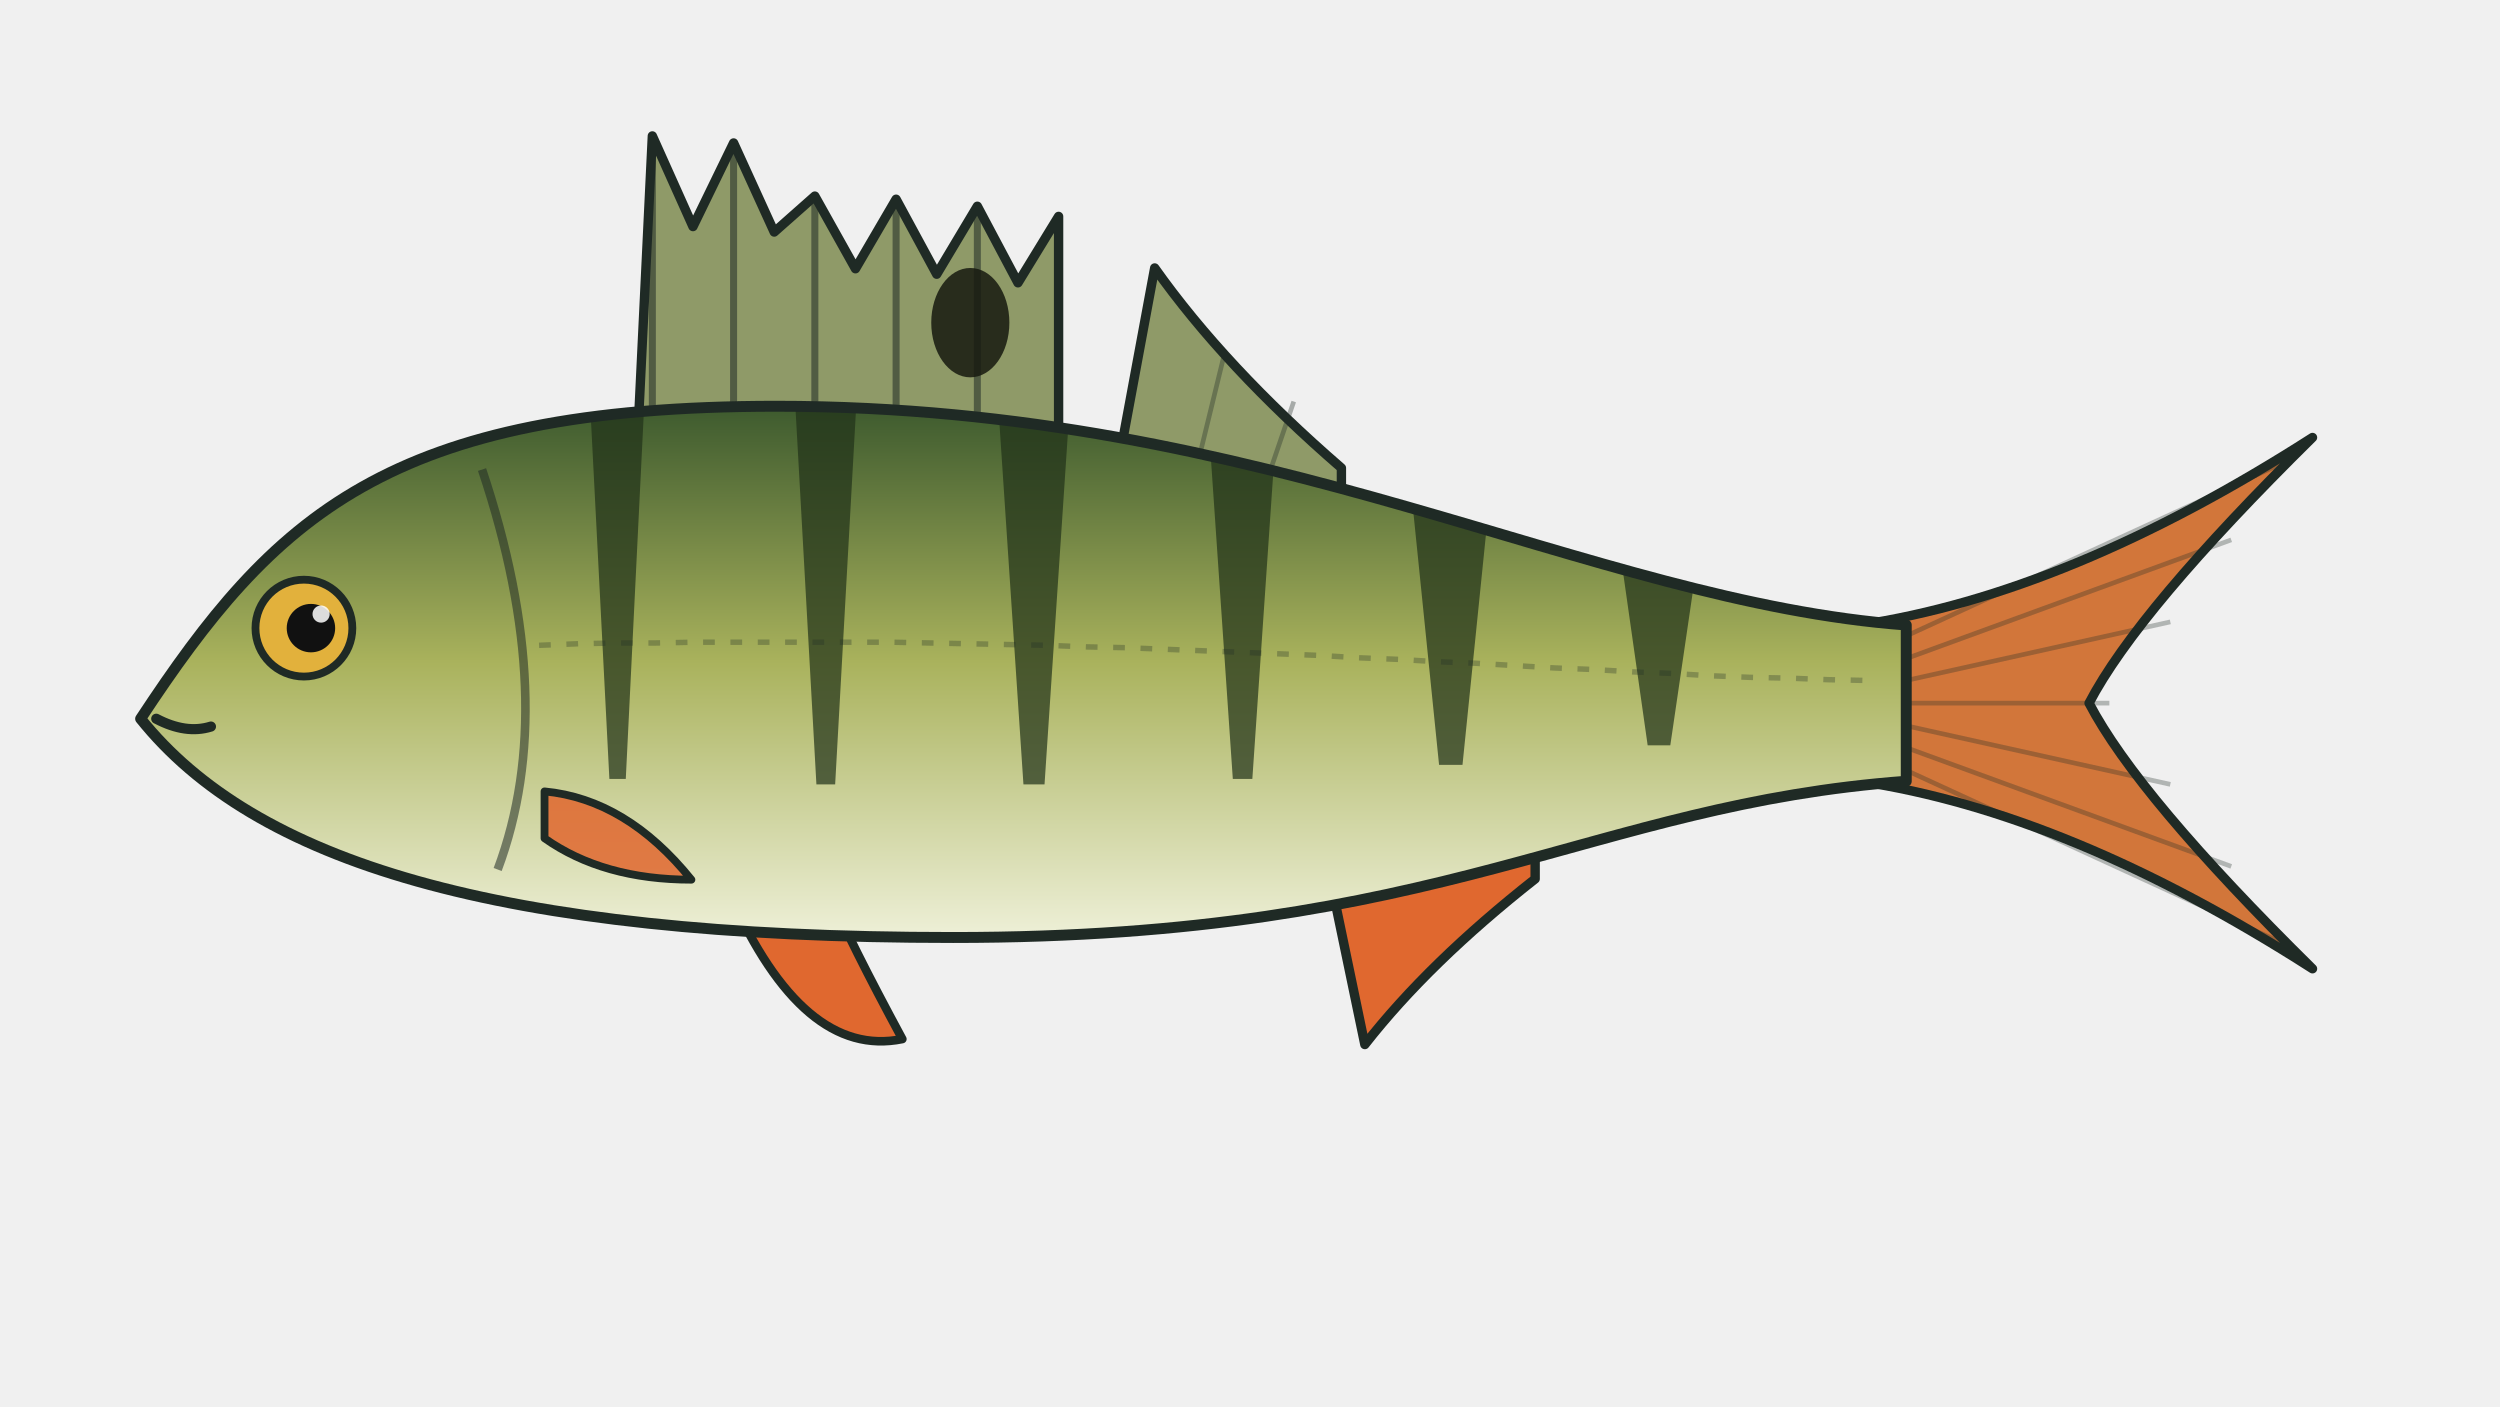
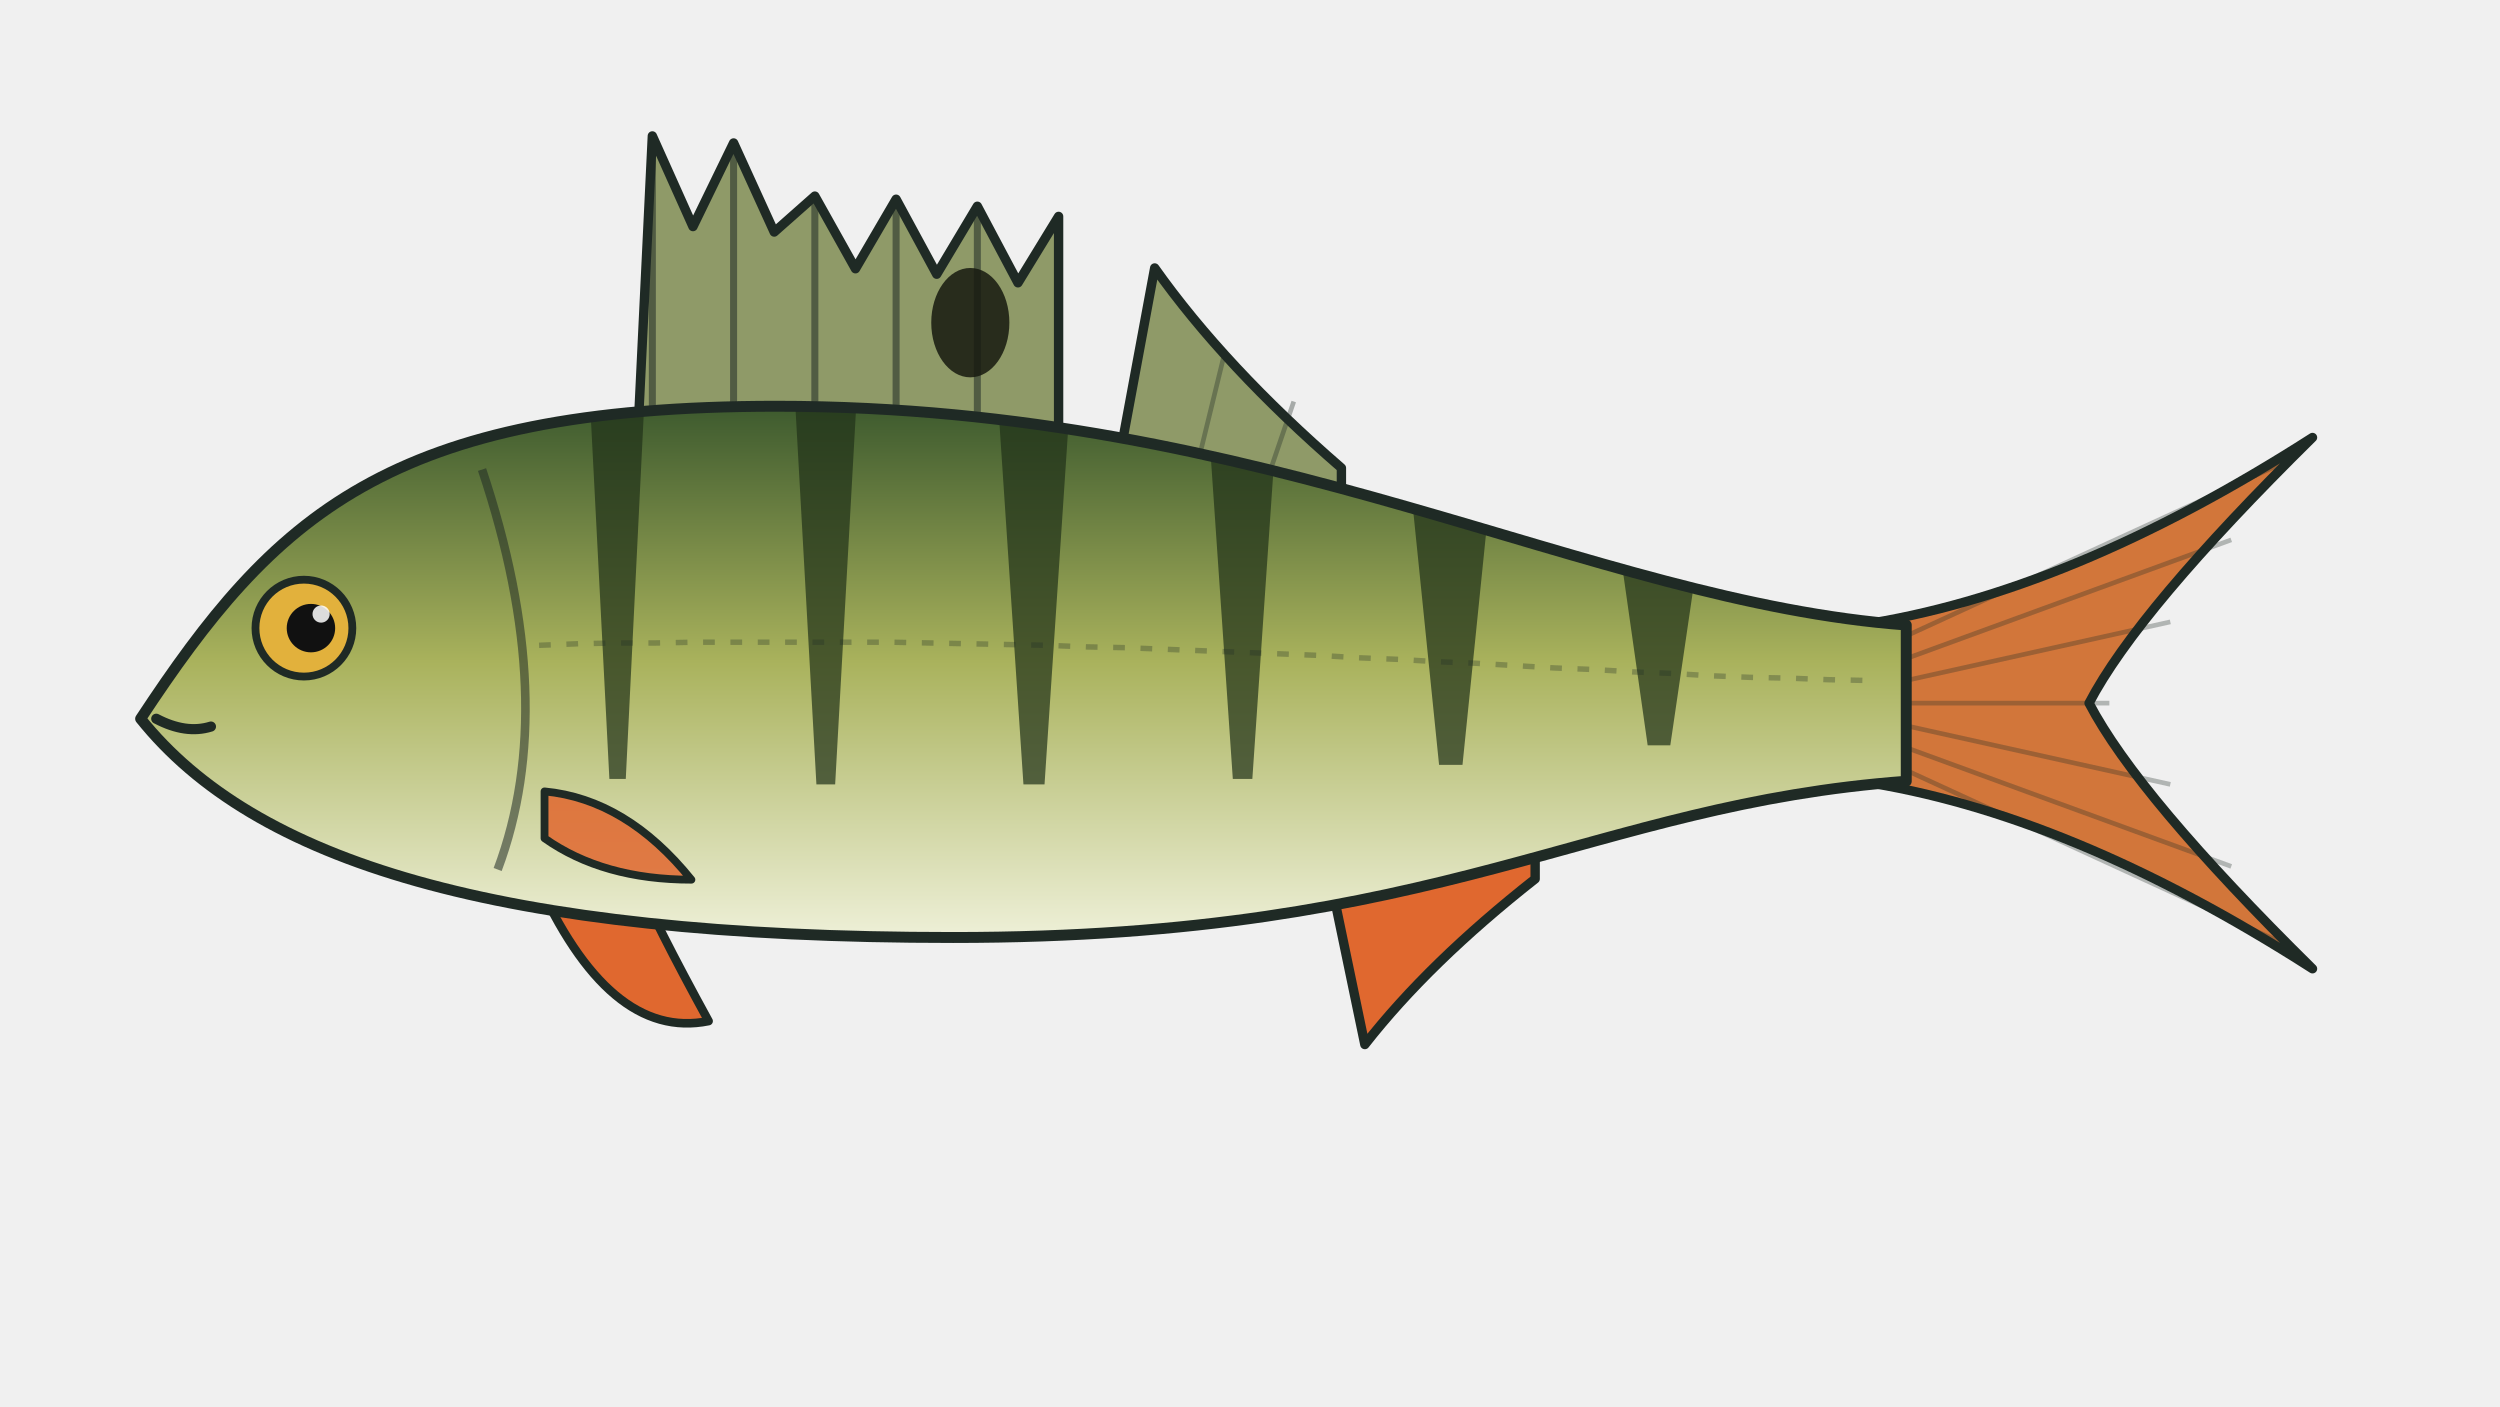
<svg xmlns="http://www.w3.org/2000/svg" viewBox="0 0 320 180" role="img" aria-label="Perch">
  <defs>
    <linearGradient id="gperch" x1="0" y1="0" x2="0" y2="1">
      <stop offset="0" stop-color="#3d5a2e" />
      <stop offset=".48" stop-color="#a9b25c" />
      <stop offset="1" stop-color="#eef0d8" />
    </linearGradient>
    <clipPath id="cperch">
      <path d="M18.0 92.0 C35.0 66.2 49.6 52.0 99.4 52.0 C162.6 52.0 203.3 77.0 244.0 80.0 L244.0 100.0 C203.3 103.0 185.2 120.0 122.0 120.0 C63.2 120.0 32.5 110.1 18.0 92.0Z" />
    </clipPath>
  </defs>
  <path d="M238.0 80.0 Q264.8 76.0 296.0 56.0 Q273.6 78.1 267.4 90.0 Q273.6 101.9 296.0 124.0 Q264.8 104.0 238.0 100.0Z" fill="#d2763a" stroke="#1f2a25" stroke-width="1.2" stroke-linejoin="round" />
  <line x1="244.0" y1="81.4" x2="293.4" y2="58.7" stroke="#1f2a25" stroke-width=".6" opacity=".3" />
  <line x1="244.0" y1="84.3" x2="285.6" y2="69.1" stroke="#1f2a25" stroke-width=".6" opacity=".3" />
  <line x1="244.0" y1="87.1" x2="277.8" y2="79.6" stroke="#1f2a25" stroke-width=".6" opacity=".3" />
  <line x1="244.0" y1="90.0" x2="270.0" y2="90.0" stroke="#1f2a25" stroke-width=".6" opacity=".3" />
  <line x1="244.0" y1="92.9" x2="277.8" y2="100.4" stroke="#1f2a25" stroke-width=".6" opacity=".3" />
  <line x1="244.0" y1="95.7" x2="285.6" y2="110.9" stroke="#1f2a25" stroke-width=".6" opacity=".3" />
  <line x1="244.0" y1="98.6" x2="293.4" y2="121.3" stroke="#1f2a25" stroke-width=".6" opacity=".3" />
  <path d="M81.5 58.6 L83.5 17.4 L88.7 29.0 L93.9 18.3 L99.1 29.7 L104.3 25.1 L109.5 34.4 L114.7 25.5 L119.9 35.1 L125.1 26.4 L130.3 36.2 L135.5 27.7 L135.5 60.7Z" fill="#8f9a68" stroke="#1f2a25" stroke-width="1.2" stroke-linejoin="round" />
  <line x1="83.5" y1="54.6" x2="83.5" y2="17.4" stroke="#1f2a25" stroke-width="0.9" opacity=".55" />
  <line x1="93.9" y1="54.1" x2="93.9" y2="18.3" stroke="#1f2a25" stroke-width="0.9" opacity=".55" />
  <line x1="104.3" y1="54.1" x2="104.3" y2="25.1" stroke="#1f2a25" stroke-width="0.9" opacity=".55" />
  <line x1="114.7" y1="54.5" x2="114.7" y2="25.5" stroke="#1f2a25" stroke-width="0.9" opacity=".55" />
  <line x1="125.1" y1="55.4" x2="125.1" y2="26.4" stroke="#1f2a25" stroke-width="0.9" opacity=".55" />
  <line x1="135.5" y1="56.7" x2="135.5" y2="27.7" stroke="#1f2a25" stroke-width="0.9" opacity=".55" />
  <path d="M142.6 62.3 L147.8 34.3 Q156.8 47.0 171.7 59.9 L171.7 68.5Z" fill="#8f9a68" stroke="#1f2a25" stroke-width="1.2" stroke-linejoin="round" />
  <line x1="153.6" y1="58.1" x2="156.6" y2="45.8" stroke="#1f2a25" stroke-width=".6" opacity=".35" />
  <line x1="162.6" y1="60.2" x2="165.6" y2="51.4" stroke="#1f2a25" stroke-width=".6" opacity=".35" />
  <ellipse cx="124.2" cy="41.3" rx="5" ry="7" fill="#16190f" opacity=".85" />
  <path d="M169.7 109.7 L174.7 133.7 Q182.9 123.2 196.5 112.5 L196.5 103.8Z" fill="#e0682f" stroke="#1f2a25" stroke-width="1.2" stroke-linejoin="round" />
-   <path d="M93.4 114.4 Q102.8 135.6 115.5 133.0 Q108.7 120.4 106.2 114.4Z" fill="#e0682f" stroke="#1f2a25" stroke-width="1.1" stroke-linejoin="round" />
+   <path d="M68.5 112.1 Q77.9 133.3 90.7 130.7 Q83.8 118.1 81.3 112.1Z" fill="#e0682f" stroke="#1f2a25" stroke-width="1.1" stroke-linejoin="round" />
  <path d="M18.0 92.0 C35.0 66.2 49.6 52.0 99.4 52.0 C162.6 52.0 203.3 77.0 244.0 80.0 L244.0 100.0 C203.3 103.0 185.2 120.0 122.0 120.0 C63.2 120.0 32.5 110.1 18.0 92.0Z" fill="url(#gperch)" />
  <g clip-path="url(#cperch)">
    <path d="M75.5 51.0 L82.5 51.0 L80.1 99.7 L78.0 99.7Z" fill="#203018" opacity="0.7" />
    <path d="M101.7 50.1 L109.7 50.1 L106.9 100.4 L104.5 100.4Z" fill="#203018" opacity="0.7" />
    <path d="M127.8 52.3 L136.9 52.3 L133.7 100.4 L131.0 100.4Z" fill="#203018" opacity="0.7" />
    <path d="M154.9 57.3 L163.2 57.3 L160.3 99.7 L157.8 99.7Z" fill="#203018" opacity="0.7" />
    <path d="M180.8 64.5 L190.6 64.5 L187.2 97.9 L184.2 97.9Z" fill="#203018" opacity="0.7" />
    <path d="M207.6 72.2 L217.2 72.2 L213.8 95.4 L210.9 95.4Z" fill="#203018" opacity="0.7" />
    <polyline points="69.0,82.6 74.0,82.4 79.0,82.3 84.0,82.3 89.0,82.2 94.0,82.2 99.0,82.2 104.0,82.2 109.0,82.2 114.0,82.2 119.0,82.3 124.0,82.4 129.0,82.5 134.0,82.6 139.0,82.8 144.0,82.9 149.0,83.1 154.0,83.3 159.0,83.5 164.0,83.7 169.0,83.9 174.0,84.2 179.0,84.4 184.0,84.7 189.0,84.9 194.0,85.2 199.0,85.5 204.0,85.7 209.0,86.0 214.0,86.2 219.0,86.5 224.0,86.7 229.0,86.8 234.0,87.0 239.0,87.1" fill="none" stroke="#1f2a25" stroke-width=".7" opacity=".3" stroke-dasharray="1.5 2" />
    <path d="M61.7 60.1 Q71.7 90.0 63.7 111.3" fill="none" stroke="#1f2a25" stroke-width="1.1" opacity=".55" />
  </g>
  <path d="M18.0 92.0 C35.0 66.2 49.6 52.0 99.4 52.0 C162.6 52.0 203.3 77.0 244.0 80.0 L244.0 100.0 C203.3 103.0 185.2 120.0 122.0 120.0 C63.2 120.0 32.5 110.1 18.0 92.0Z" fill="none" stroke="#1f2a25" stroke-width="1.4" stroke-linejoin="round" />
  <path d="M69.7 101.3 Q80.2 102.3 88.5 112.6 Q77.2 112.6 69.7 107.3Z" fill="#e0682f" fill-opacity=".85" stroke="#1f2a25" stroke-width="1" stroke-linejoin="round" />
  <path d="M20.0 92.0 Q23.8 94.0 27.0 93.0" fill="none" stroke="#1f2a25" stroke-width="1.3" stroke-linecap="round" />
  <circle cx="38.9" cy="80.4" r="6.2" fill="#e2b13c" stroke="#1f2a25" stroke-width="1" />
  <circle cx="39.8" cy="80.4" r="3.1" fill="#111" />
  <circle cx="41.1" cy="78.6" r="1.1" fill="#fff" opacity=".85" />
</svg>
